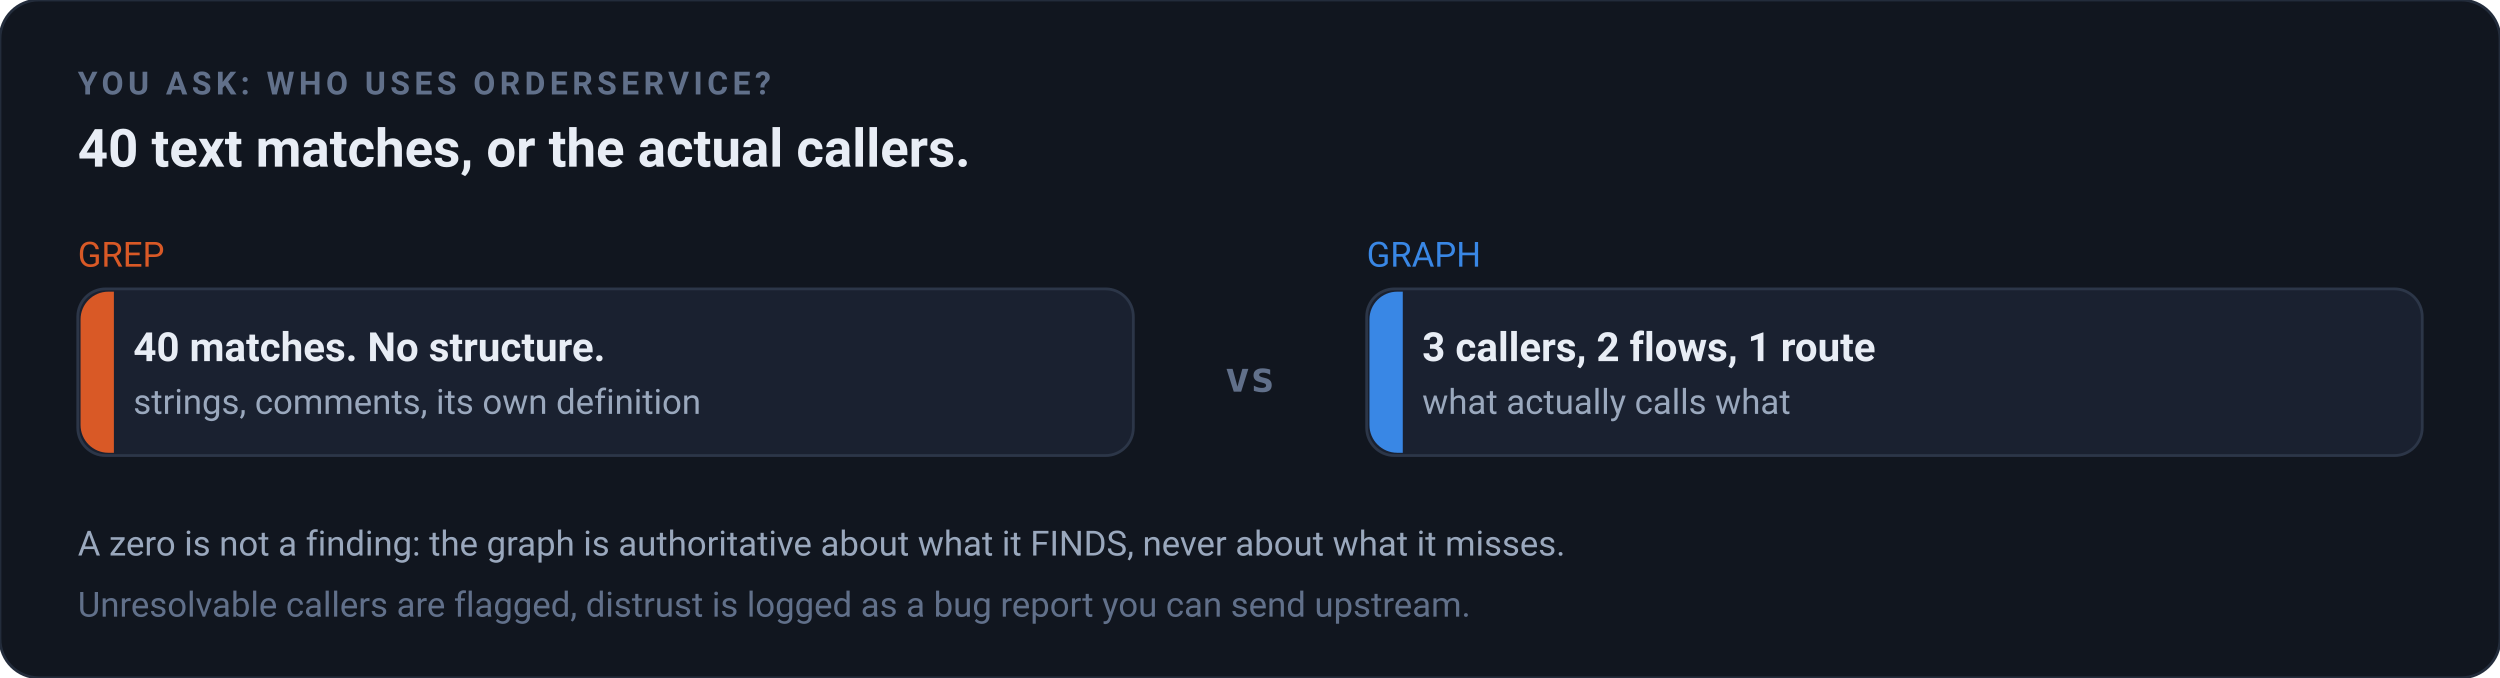
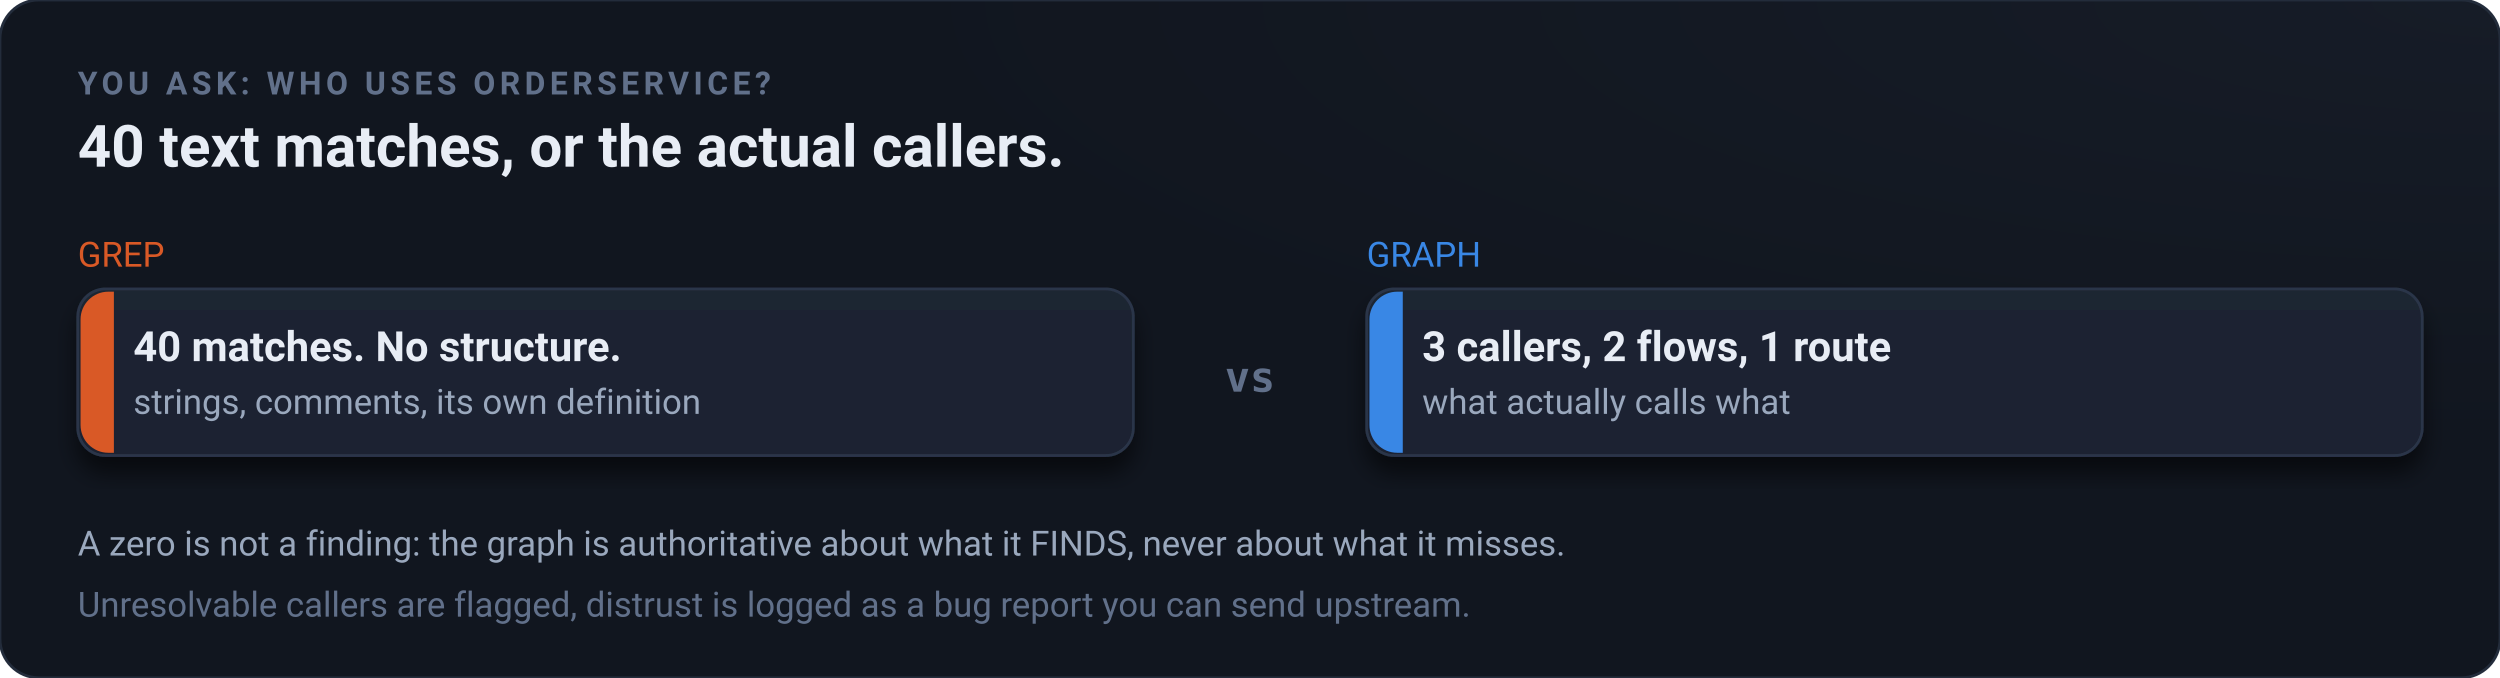
- <svg xmlns="http://www.w3.org/2000/svg" viewBox="0 0 900 244" width="900" height="244" role="img" aria-label="A grep returns 40 unstructured text matches; the graph returns the actual callers and flows — and a zero result is treated as unknown, not as absence.">
-   <defs>
-     <marker id="ar" viewBox="0 0 10 10" refX="8.5" refY="5" markerWidth="5.5" markerHeight="5.5" orient="auto-start-reverse">
-       <path d="M0 0 L10 5 L0 10 z" fill="#3a465c" />
-     </marker>
-   </defs>
-   <rect width="900" height="244" rx="14" fill="#11161f" stroke="#232c3b" />
-   <text x="28" y="34" font-family="ui-sans-serif,-apple-system,BlinkMacSystemFont,'Segoe UI',Roboto,'Helvetica Neue',sans-serif" font-size="11.5" font-weight="600" letter-spacing="1.6" fill="#61708a">YOU ASK: WHO USES ORDERSERVICE?</text>
-   <text x="28" y="60" font-family="ui-sans-serif,-apple-system,BlinkMacSystemFont,'Segoe UI',Roboto,'Helvetica Neue',sans-serif" font-size="19" font-weight="650" fill="#e8edf5">40 text matches, or the actual callers.</text>
-   <text x="28" y="96" text-anchor="start" font-family="ui-sans-serif,-apple-system,BlinkMacSystemFont,'Segoe UI',Roboto,'Helvetica Neue',sans-serif" font-size="12.5" fill="#d95926">GREP</text>
-   <rect x="28" y="104" width="380" height="60" rx="10" fill="#1a2130" stroke="#2c3648" />
-   <path d="M29 115 a10 10 0 0 1 10 -10 h2 v58 h-2 a10 10 0 0 1 -10 -10 z" fill="#d95926" />
-   <text x="48" y="130" font-family="ui-sans-serif,-apple-system,BlinkMacSystemFont,'Segoe UI',Roboto,'Helvetica Neue',sans-serif" font-size="14.5" font-weight="600" fill="#e8edf5">40 matches. No structure.</text>
-   <text x="48" y="149" font-family="ui-sans-serif,-apple-system,BlinkMacSystemFont,'Segoe UI',Roboto,'Helvetica Neue',sans-serif" font-size="12.5" fill="#9aa8bd">strings, comments, its own definition</text>
-   <text x="492" y="96" text-anchor="start" font-family="ui-sans-serif,-apple-system,BlinkMacSystemFont,'Segoe UI',Roboto,'Helvetica Neue',sans-serif" font-size="12.5" fill="#3987e5">GRAPH</text>
-   <rect x="492" y="104" width="380" height="60" rx="10" fill="#1a2130" stroke="#2c3648" />
-   <path d="M493 115 a10 10 0 0 1 10 -10 h2 v58 h-2 a10 10 0 0 1 -10 -10 z" fill="#3987e5" />
-   <text x="512" y="130" font-family="ui-sans-serif,-apple-system,BlinkMacSystemFont,'Segoe UI',Roboto,'Helvetica Neue',sans-serif" font-size="14.5" font-weight="600" fill="#e8edf5">3 callers, 2 flows, 1 route</text>
-   <text x="512" y="149" font-family="ui-sans-serif,-apple-system,BlinkMacSystemFont,'Segoe UI',Roboto,'Helvetica Neue',sans-serif" font-size="12.5" fill="#9aa8bd">what actually calls what</text>
-   <text x="450" y="141" text-anchor="middle" font-family="ui-monospace,SFMono-Regular,Menlo,Consolas,monospace" font-size="15" font-weight="700" fill="#61708a">vs</text>
-   <text x="28" y="200" text-anchor="start" font-family="ui-sans-serif,-apple-system,BlinkMacSystemFont,'Segoe UI',Roboto,'Helvetica Neue',sans-serif" font-size="12.5" fill="#9aa8bd">A zero is not a finding: the graph is authoritative about what it FINDS, never about what it misses.</text>
-   <text x="28" y="222" text-anchor="start" font-family="ui-sans-serif,-apple-system,BlinkMacSystemFont,'Segoe UI',Roboto,'Helvetica Neue',sans-serif" font-size="12.5" fill="#61708a">Unresolvable callers are flagged, distrust is logged as a bug report you can send upstream.</text>
+ <svg xmlns="http://www.w3.org/2000/svg" height="244" viewBox="0 0 900 244" width="900">
+   <radialGradient id="a" cx="100%" cy="0%" r="120%">
+     <stop offset="0" stop-color="#161c27" />
+     <stop offset=".55" stop-color="#11161f" />
+   </radialGradient>
+   <linearGradient id="b" x1="0" x2="0" y1="0" y2="1">
+     <stop offset="0" stop-color="#1d2533" />
+     <stop offset="1" stop-color="#1a2130" />
+   </linearGradient>
+   <filter id="c" height="140%" width="140%" x="-20%" y="-20%">
+     <feGaussianBlur in="SourceAlpha" stdDeviation="4" />
+     <feOffset dx="0" dy="6" result="off" />
+     <feComponentTransfer>
+       <feFuncA slope="0.55" type="linear" />
+     </feComponentTransfer>
+     <feMerge>
+       <feMergeNode />
+       <feMergeNode in="SourceGraphic" />
+     </feMerge>
+   </filter>
+   <rect fill="url(#a)" height="244" rx="14" stroke="#232c3b" width="900" />
+   <g font-family="ui-sans-serif,-apple-system,BlinkMacSystemFont,'Segoe UI',Roboto,'Helvetica Neue',sans-serif">
+     <text fill="#61708a" font-size="11.5" font-weight="600" letter-spacing="1.6" x="28" y="34">YOU ASK: WHO USES ORDERSERVICE?</text>
+     <text fill="#e8edf5" font-size="21" font-weight="700" x="28" y="60">40 text matches, or the actual callers.</text>
+     <text fill="#d95926" font-size="12.5" x="28" y="96">GREP</text>
+   </g>
+   <rect fill="url(#b)" filter="url(#c)" height="60" rx="10" stroke="#2c3648" width="380" x="28" y="104" />
+   <path d="m29 115a10 10 0 0 1 10-10h2v58h-2a10 10 0 0 1 -10-10z" fill="#d95926" />
+   <text fill="#e8edf5" font-family="ui-sans-serif,-apple-system,BlinkMacSystemFont,'Segoe UI',Roboto,'Helvetica Neue',sans-serif" font-size="15" font-weight="600" x="48" y="130">40 matches. No structure.</text>
+   <text fill="#9aa8bd" font-family="ui-sans-serif,-apple-system,BlinkMacSystemFont,'Segoe UI',Roboto,'Helvetica Neue',sans-serif" font-size="12.5" x="48" y="149">strings, comments, its own definition</text>
+   <text fill="#3987e5" font-family="ui-sans-serif,-apple-system,BlinkMacSystemFont,'Segoe UI',Roboto,'Helvetica Neue',sans-serif" font-size="12.5" x="492" y="96">GRAPH</text>
+   <rect fill="url(#b)" filter="url(#c)" height="60" rx="10" stroke="#2c3648" width="380" x="492" y="104" />
+   <path d="m493 115a10 10 0 0 1 10-10h2v58h-2a10 10 0 0 1 -10-10z" fill="#3987e5" />
+   <text fill="#e8edf5" font-family="ui-sans-serif,-apple-system,BlinkMacSystemFont,'Segoe UI',Roboto,'Helvetica Neue',sans-serif" font-size="15" font-weight="600" x="512" y="130">3 callers, 2 flows, 1 route</text>
+   <text fill="#9aa8bd" font-family="ui-sans-serif,-apple-system,BlinkMacSystemFont,'Segoe UI',Roboto,'Helvetica Neue',sans-serif" font-size="12.5" x="512" y="149">what actually calls what</text>
+   <text fill="#61708a" font-family="ui-monospace,SFMono-Regular,Menlo,Consolas,monospace" font-size="15" font-weight="700" text-anchor="middle" x="450" y="141">vs</text>
+   <text fill="#9aa8bd" font-family="ui-sans-serif,-apple-system,BlinkMacSystemFont,'Segoe UI',Roboto,'Helvetica Neue',sans-serif" font-size="12.5" x="28" y="200">A zero is not a finding: the graph is authoritative about what it FINDS, never about what it misses.</text>
+   <text fill="#61708a" font-family="ui-sans-serif,-apple-system,BlinkMacSystemFont,'Segoe UI',Roboto,'Helvetica Neue',sans-serif" font-size="12.5" x="28" y="222">Unresolvable callers are flagged, distrust is logged as a bug report you can send upstream.</text>
</svg>
